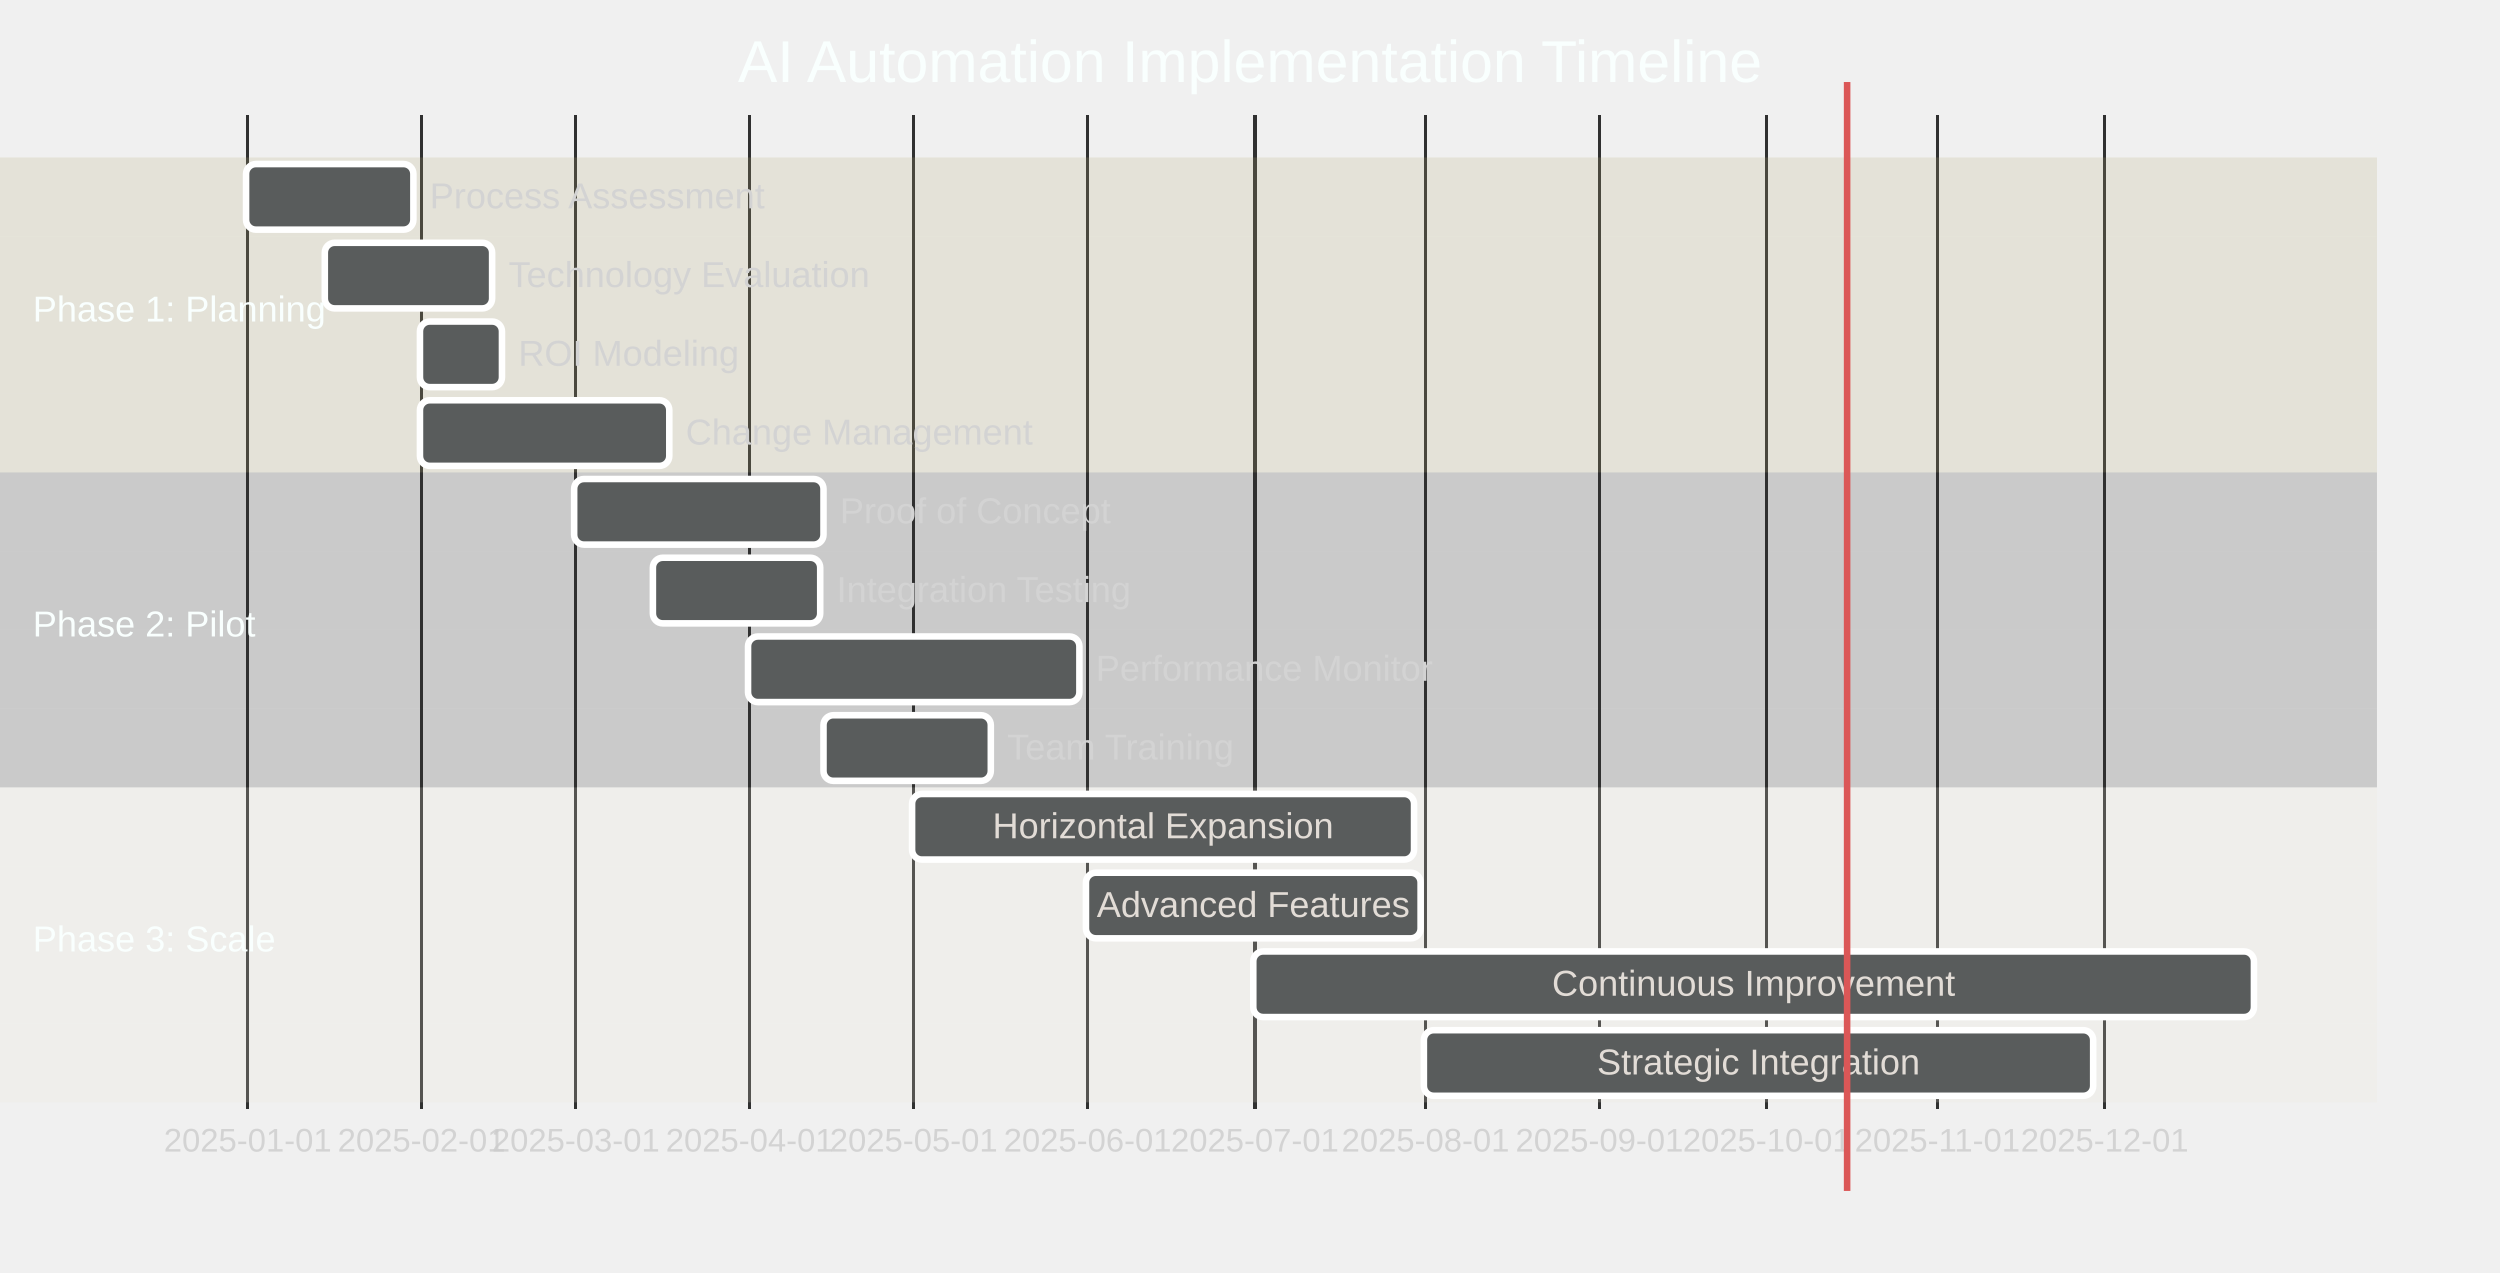
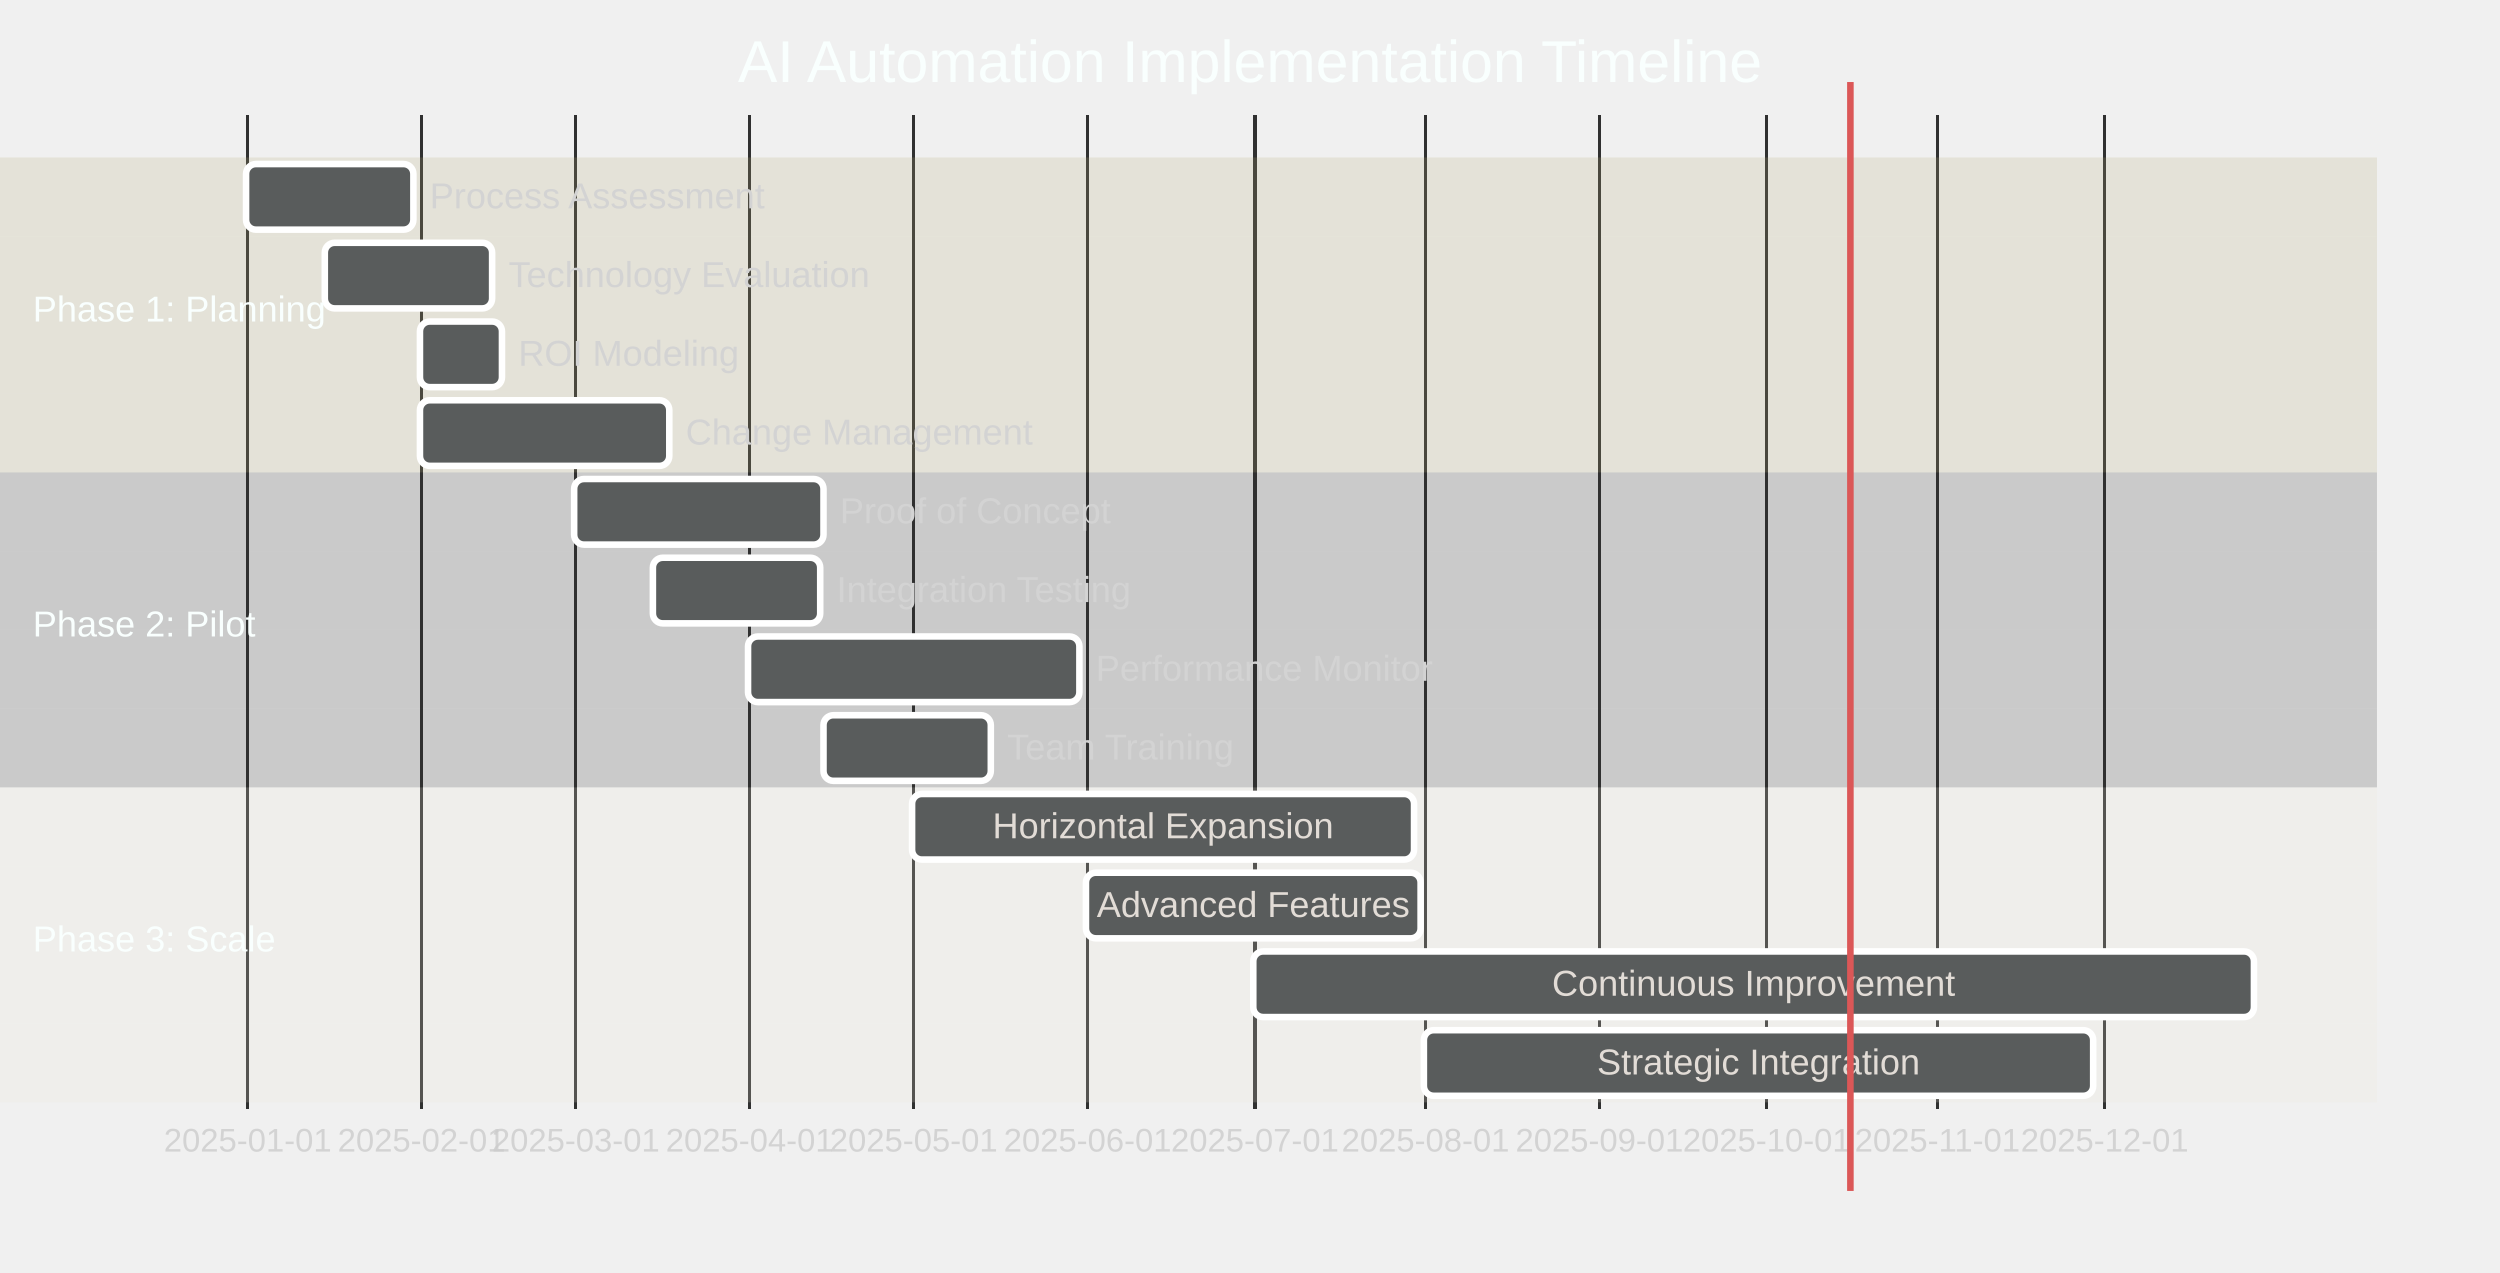
<svg xmlns="http://www.w3.org/2000/svg" aria-roledescription="gantt" role="graphics-document document" style="max-width: 762px; background-color: transparent;" viewBox="0 0 762 388" width="100%" id="my-svg">
  <style>#my-svg{font-family:"trebuchet ms",verdana,arial,sans-serif;font-size:16px;fill:#ccc;}#my-svg .error-icon{fill:#a44141;}#my-svg .error-text{fill:#ddd;stroke:#ddd;}#my-svg .edge-thickness-normal{stroke-width:2px;}#my-svg .edge-thickness-thick{stroke-width:3.5px;}#my-svg .edge-pattern-solid{stroke-dasharray:0;}#my-svg .edge-pattern-dashed{stroke-dasharray:3;}#my-svg .edge-pattern-dotted{stroke-dasharray:2;}#my-svg .marker{fill:lightgrey;stroke:lightgrey;}#my-svg .marker.cross{stroke:lightgrey;}#my-svg svg{font-family:"trebuchet ms",verdana,arial,sans-serif;font-size:16px;}#my-svg .mermaid-main-font{font-family:var(--mermaid-font-family, "trebuchet ms", verdana, arial, sans-serif);}#my-svg .exclude-range{fill:hsl(52.941, 28.814%, 48.431%);}#my-svg .section{stroke:none;opacity:0.2;}#my-svg .section0{fill:hsl(52.941, 28.814%, 58.431%);}#my-svg .section2{fill:#EAE8D9;}#my-svg .section1,#my-svg .section3{fill:#333;opacity:0.2;}#my-svg .sectionTitle0{fill:#F9FFFE;}#my-svg .sectionTitle1{fill:#F9FFFE;}#my-svg .sectionTitle2{fill:#F9FFFE;}#my-svg .sectionTitle3{fill:#F9FFFE;}#my-svg .sectionTitle{text-anchor:start;font-family:var(--mermaid-font-family, "trebuchet ms", verdana, arial, sans-serif);}#my-svg .grid .tick{stroke:lightgrey;opacity:0.8;shape-rendering:crispEdges;}#my-svg .grid .tick text{font-family:"trebuchet ms",verdana,arial,sans-serif;fill:#ccc;}#my-svg .grid path{stroke-width:0;}#my-svg .today{fill:none;stroke:#DB5757;stroke-width:2px;}#my-svg .task{stroke-width:2;}#my-svg .taskText{text-anchor:middle;font-family:var(--mermaid-font-family, "trebuchet ms", verdana, arial, sans-serif);}#my-svg .taskTextOutsideRight{fill:hsl(28.571, 17.355%, 86.275%);text-anchor:start;font-family:var(--mermaid-font-family, "trebuchet ms", verdana, arial, sans-serif);}#my-svg .taskTextOutsideLeft{fill:hsl(28.571, 17.355%, 86.275%);text-anchor:end;}#my-svg .task.clickable{cursor:pointer;}#my-svg .taskText.clickable{cursor:pointer;fill:#003163!important;font-weight:bold;}#my-svg .taskTextOutsideLeft.clickable{cursor:pointer;fill:#003163!important;font-weight:bold;}#my-svg .taskTextOutsideRight.clickable{cursor:pointer;fill:#003163!important;font-weight:bold;}#my-svg .taskText0,#my-svg .taskText1,#my-svg .taskText2,#my-svg .taskText3{fill:hsl(28.571, 17.355%, 86.275%);}#my-svg .task0,#my-svg .task1,#my-svg .task2,#my-svg .task3{fill:hsl(180, 1.587%, 35.353%);stroke:#ffffff;}#my-svg .taskTextOutside0,#my-svg .taskTextOutside2{fill:lightgrey;}#my-svg .taskTextOutside1,#my-svg .taskTextOutside3{fill:lightgrey;}#my-svg .active0,#my-svg .active1,#my-svg .active2,#my-svg .active3{fill:#81B1DB;stroke:#ffffff;}#my-svg .activeText0,#my-svg .activeText1,#my-svg .activeText2,#my-svg .activeText3{fill:hsl(28.571, 17.355%, 86.275%)!important;}#my-svg .done0,#my-svg .done1,#my-svg .done2,#my-svg .done3{stroke:grey;fill:lightgrey;stroke-width:2;}#my-svg .doneText0,#my-svg .doneText1,#my-svg .doneText2,#my-svg .doneText3{fill:hsl(28.571, 17.355%, 86.275%)!important;}#my-svg .crit0,#my-svg .crit1,#my-svg .crit2,#my-svg .crit3{stroke:#E83737;fill:#E83737;stroke-width:2;}#my-svg .activeCrit0,#my-svg .activeCrit1,#my-svg .activeCrit2,#my-svg .activeCrit3{stroke:#E83737;fill:#81B1DB;stroke-width:2;}#my-svg .doneCrit0,#my-svg .doneCrit1,#my-svg .doneCrit2,#my-svg .doneCrit3{stroke:#E83737;fill:lightgrey;stroke-width:2;cursor:pointer;shape-rendering:crispEdges;}#my-svg .milestone{transform:rotate(45deg) scale(0.8,0.8);}#my-svg .milestoneText{font-style:italic;}#my-svg .doneCritText0,#my-svg .doneCritText1,#my-svg .doneCritText2,#my-svg .doneCritText3{fill:hsl(28.571, 17.355%, 86.275%)!important;}#my-svg .activeCritText0,#my-svg .activeCritText1,#my-svg .activeCritText2,#my-svg .activeCritText3{fill:hsl(28.571, 17.355%, 86.275%)!important;}#my-svg .titleText{text-anchor:middle;font-size:18px;fill:#F9FFFE;font-family:var(--mermaid-font-family, "trebuchet ms", verdana, arial, sans-serif);}#my-svg :root{--mermaid-font-family:"trebuchet ms",verdana,arial,sans-serif;}</style>
  <g />
  <g text-anchor="middle" font-family="sans-serif" font-size="10" fill="none" transform="translate(75, 338)" class="grid">
    <path d="M0.5,-303V0.5H612.5V-303" stroke="currentColor" class="domain" />
    <g transform="translate(0.5,0)" opacity="1" class="tick">
      <line y2="-303" stroke="currentColor" />
      <text style="text-anchor: middle;" font-size="10" stroke="none" dy="1em" y="3" fill="#000">2025-01-01</text>
    </g>
    <g transform="translate(53.5,0)" opacity="1" class="tick">
      <line y2="-303" stroke="currentColor" />
      <text style="text-anchor: middle;" font-size="10" stroke="none" dy="1em" y="3" fill="#000">2025-02-01</text>
    </g>
    <g transform="translate(100.5,0)" opacity="1" class="tick">
      <line y2="-303" stroke="currentColor" />
      <text style="text-anchor: middle;" font-size="10" stroke="none" dy="1em" y="3" fill="#000">2025-03-01</text>
    </g>
    <g transform="translate(153.5,0)" opacity="1" class="tick">
      <line y2="-303" stroke="currentColor" />
      <text style="text-anchor: middle;" font-size="10" stroke="none" dy="1em" y="3" fill="#000">2025-04-01</text>
    </g>
    <g transform="translate(203.5,0)" opacity="1" class="tick">
      <line y2="-303" stroke="currentColor" />
      <text style="text-anchor: middle;" font-size="10" stroke="none" dy="1em" y="3" fill="#000">2025-05-01</text>
    </g>
    <g transform="translate(256.5,0)" opacity="1" class="tick">
      <line y2="-303" stroke="currentColor" />
      <text style="text-anchor: middle;" font-size="10" stroke="none" dy="1em" y="3" fill="#000">2025-06-01</text>
    </g>
    <g transform="translate(307.5,0)" opacity="1" class="tick">
      <line y2="-303" stroke="currentColor" />
      <text style="text-anchor: middle;" font-size="10" stroke="none" dy="1em" y="3" fill="#000">2025-07-01</text>
    </g>
    <g transform="translate(359.5,0)" opacity="1" class="tick">
      <line y2="-303" stroke="currentColor" />
      <text style="text-anchor: middle;" font-size="10" stroke="none" dy="1em" y="3" fill="#000">2025-08-01</text>
    </g>
    <g transform="translate(412.5,0)" opacity="1" class="tick">
      <line y2="-303" stroke="currentColor" />
      <text style="text-anchor: middle;" font-size="10" stroke="none" dy="1em" y="3" fill="#000">2025-09-01</text>
    </g>
    <g transform="translate(463.5,0)" opacity="1" class="tick">
      <line y2="-303" stroke="currentColor" />
      <text style="text-anchor: middle;" font-size="10" stroke="none" dy="1em" y="3" fill="#000">2025-10-01</text>
    </g>
    <g transform="translate(515.5,0)" opacity="1" class="tick">
      <line y2="-303" stroke="currentColor" />
      <text style="text-anchor: middle;" font-size="10" stroke="none" dy="1em" y="3" fill="#000">2025-11-01</text>
    </g>
    <g transform="translate(566.5,0)" opacity="1" class="tick">
      <line y2="-303" stroke="currentColor" />
      <text style="text-anchor: middle;" font-size="10" stroke="none" dy="1em" y="3" fill="#000">2025-12-01</text>
    </g>
  </g>
  <g>
    <rect class="section section0" height="24" width="724.5" y="48" x="0" />
    <rect class="section section0" height="24" width="724.5" y="72" x="0" />
    <rect class="section section0" height="24" width="724.5" y="96" x="0" />
    <rect class="section section0" height="24" width="724.5" y="120" x="0" />
    <rect class="section section1" height="24" width="724.5" y="144" x="0" />
    <rect class="section section1" height="24" width="724.5" y="168" x="0" />
    <rect class="section section1" height="24" width="724.5" y="192" x="0" />
    <rect class="section section1" height="24" width="724.5" y="216" x="0" />
    <rect class="section section2" height="24" width="724.5" y="240" x="0" />
    <rect class="section section2" height="24" width="724.5" y="264" x="0" />
    <rect class="section section2" height="24" width="724.5" y="288" x="0" />
    <rect class="section section2" height="24" width="724.5" y="312" x="0" />
  </g>
  <g>
    <rect class="task task0" transform-origin="100.5px 60px" height="20" width="51" y="50" x="75" ry="3" rx="3" id="task1" />
    <rect class="task task0" transform-origin="124.5px 84px" height="20" width="51" y="74" x="99" ry="3" rx="3" id="task2" />
    <rect class="task task0" transform-origin="140.5px 108px" height="20" width="25" y="98" x="128" ry="3" rx="3" id="task3" />
    <rect class="task task0" transform-origin="166px 132px" height="20" width="76" y="122" x="128" ry="3" rx="3" id="task4" />
    <rect class="task task1" transform-origin="213px 156px" height="20" width="76" y="146" x="175" ry="3" rx="3" id="task5" />
    <rect class="task task1" transform-origin="224.5px 180px" height="20" width="51" y="170" x="199" ry="3" rx="3" id="task6" />
    <rect class="task task1" transform-origin="278.5px 204px" height="20" width="101" y="194" x="228" ry="3" rx="3" id="task7" />
    <rect class="task task1" transform-origin="276.5px 228px" height="20" width="51" y="218" x="251" ry="3" rx="3" id="task8" />
    <rect class="task task2" transform-origin="354.5px 252px" height="20" width="153" y="242" x="278" ry="3" rx="3" id="task9" />
    <rect class="task task2" transform-origin="382px 276px" height="20" width="102" y="266" x="331" ry="3" rx="3" id="task10" />
    <rect class="task task2" transform-origin="534.5px 300px" height="20" width="305" y="290" x="382" ry="3" rx="3" id="task11" />
    <rect class="task task2" transform-origin="536px 324px" height="20" width="204" y="314" x="434" ry="3" rx="3" id="task12" />
    <text class="taskTextOutsideRight taskTextOutside0  width-102.09375" y="63.5" x="131" font-size="11" id="task1-text">Process Assessment     </text>
    <text class="taskTextOutsideRight taskTextOutside0  width-110.078125" y="87.5" x="155" font-size="11" id="task2-text">Technology Evaluation  </text>
    <text class="taskTextOutsideRight taskTextOutside0  width-67.265625" y="111.5" x="158" font-size="11" id="task3-text">ROI Modeling          </text>
    <text class="taskTextOutsideRight taskTextOutside0  width-105.796875" y="135.5" x="209" font-size="11" id="task4-text">Change Management     </text>
    <text class="taskTextOutsideRight taskTextOutside1  width-82.5625" y="159.5" x="256" font-size="11" id="task5-text">Proof of Concept      </text>
    <text class="taskTextOutsideRight taskTextOutside1  width-89.703125" y="183.5" x="255" font-size="11" id="task6-text">Integration Testing   </text>
    <text class="taskTextOutsideRight taskTextOutside1  width-103.04296875" y="207.5" x="334" font-size="11" id="task7-text">Performance Monitor   </text>
    <text class="taskTextOutsideRight taskTextOutside1  width-69.09375" y="231.5" x="307" font-size="11" id="task8-text">Team Training         </text>
    <text class="taskText taskText2  width-103.953125" y="255.5" x="354.5" font-size="11" id="task9-text">Horizontal Expansion  </text>
    <text class="taskText taskText2  width-95.890625" y="279.5" x="382" font-size="11" id="task10-text">Advanced Features     </text>
    <text class="taskText taskText2  width-122.90625" y="303.5" x="534.5" font-size="11" id="task11-text">Continuous Improvement</text>
    <text class="taskText taskText2  width-98.453125" y="327.5" x="536" font-size="11" id="task12-text">Strategic Integration </text>
  </g>
  <g>
    <text class="sectionTitle sectionTitle0" font-size="11" y="98" x="10" dy="0em">
      <tspan x="10" alignment-baseline="central">Phase 1: Planning</tspan>
    </text>
    <text class="sectionTitle sectionTitle1" font-size="11" y="194" x="10" dy="0em">
      <tspan x="10" alignment-baseline="central">Phase 2: Pilot</tspan>
    </text>
    <text class="sectionTitle sectionTitle2" font-size="11" y="290" x="10" dy="0em">
      <tspan x="10" alignment-baseline="central">Phase 3: Scale</tspan>
    </text>
  </g>
  <g class="today">
-     <line class="today" y2="363" y1="25" x2="563" x1="563" />
+     <line class="today" y2="363" y1="25" x2="564" x1="564" />
  </g>
  <text class="titleText" y="25" x="381">AI Automation Implementation Timeline</text>
</svg>
